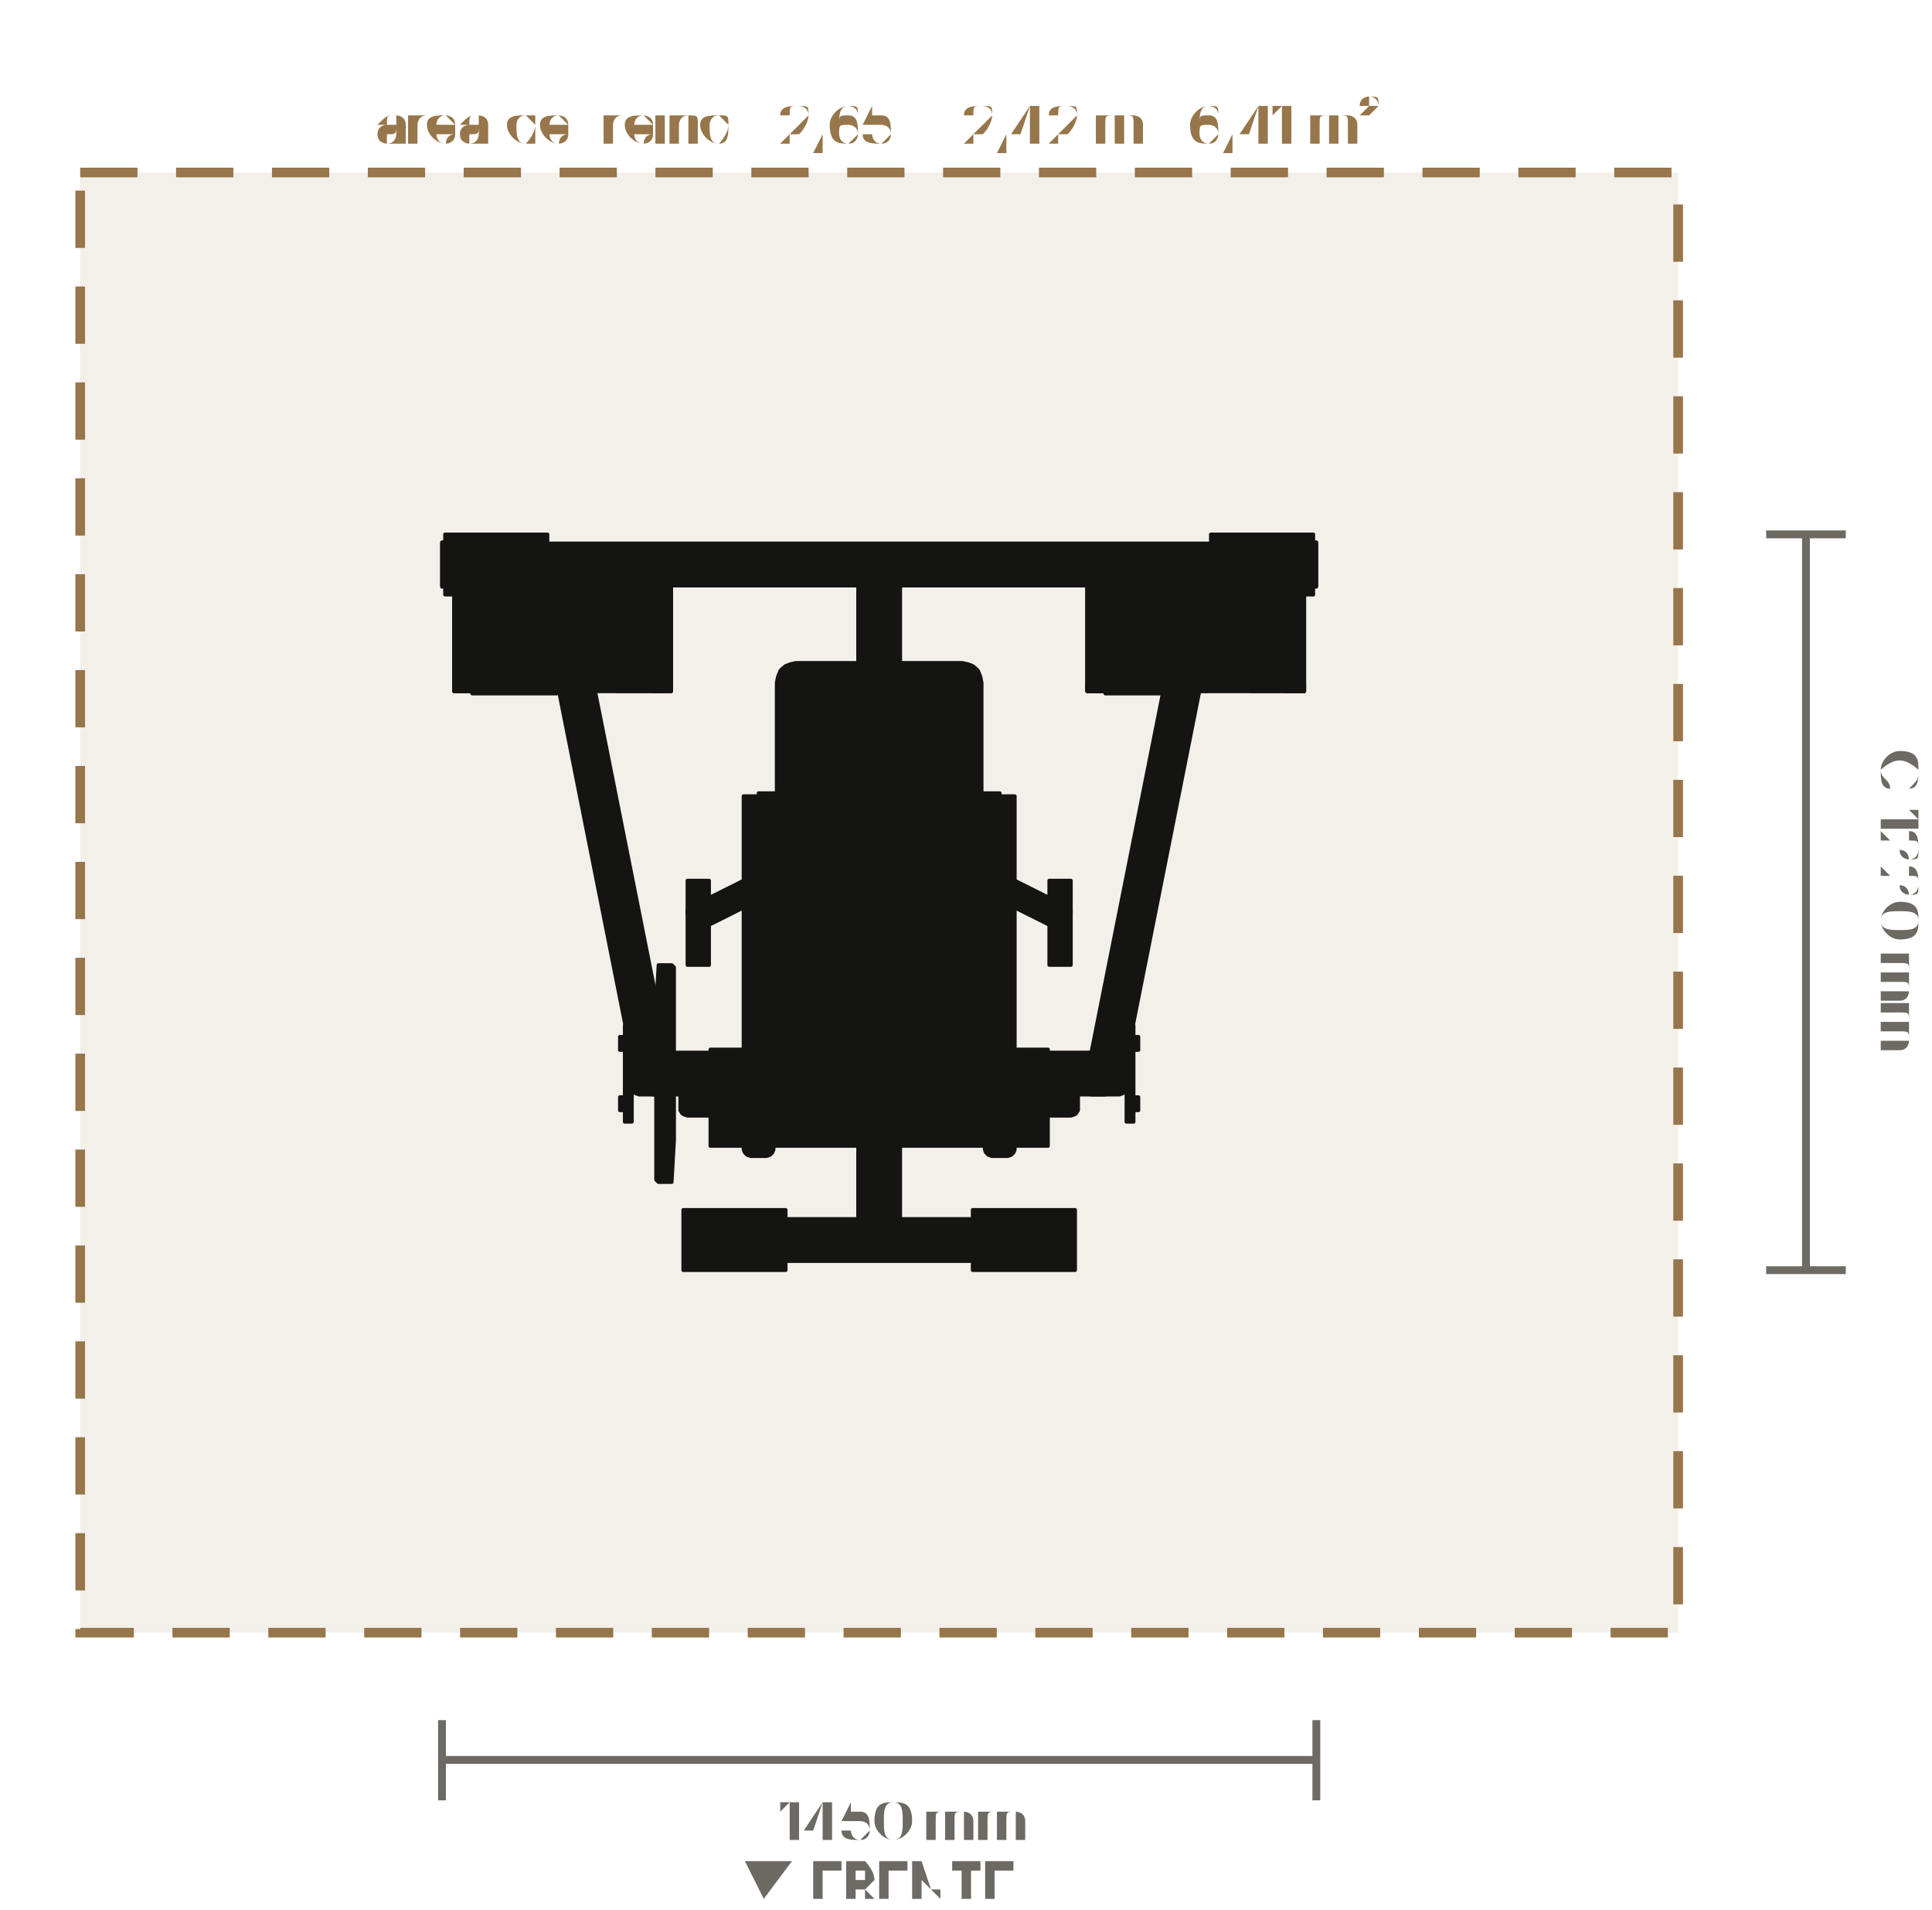
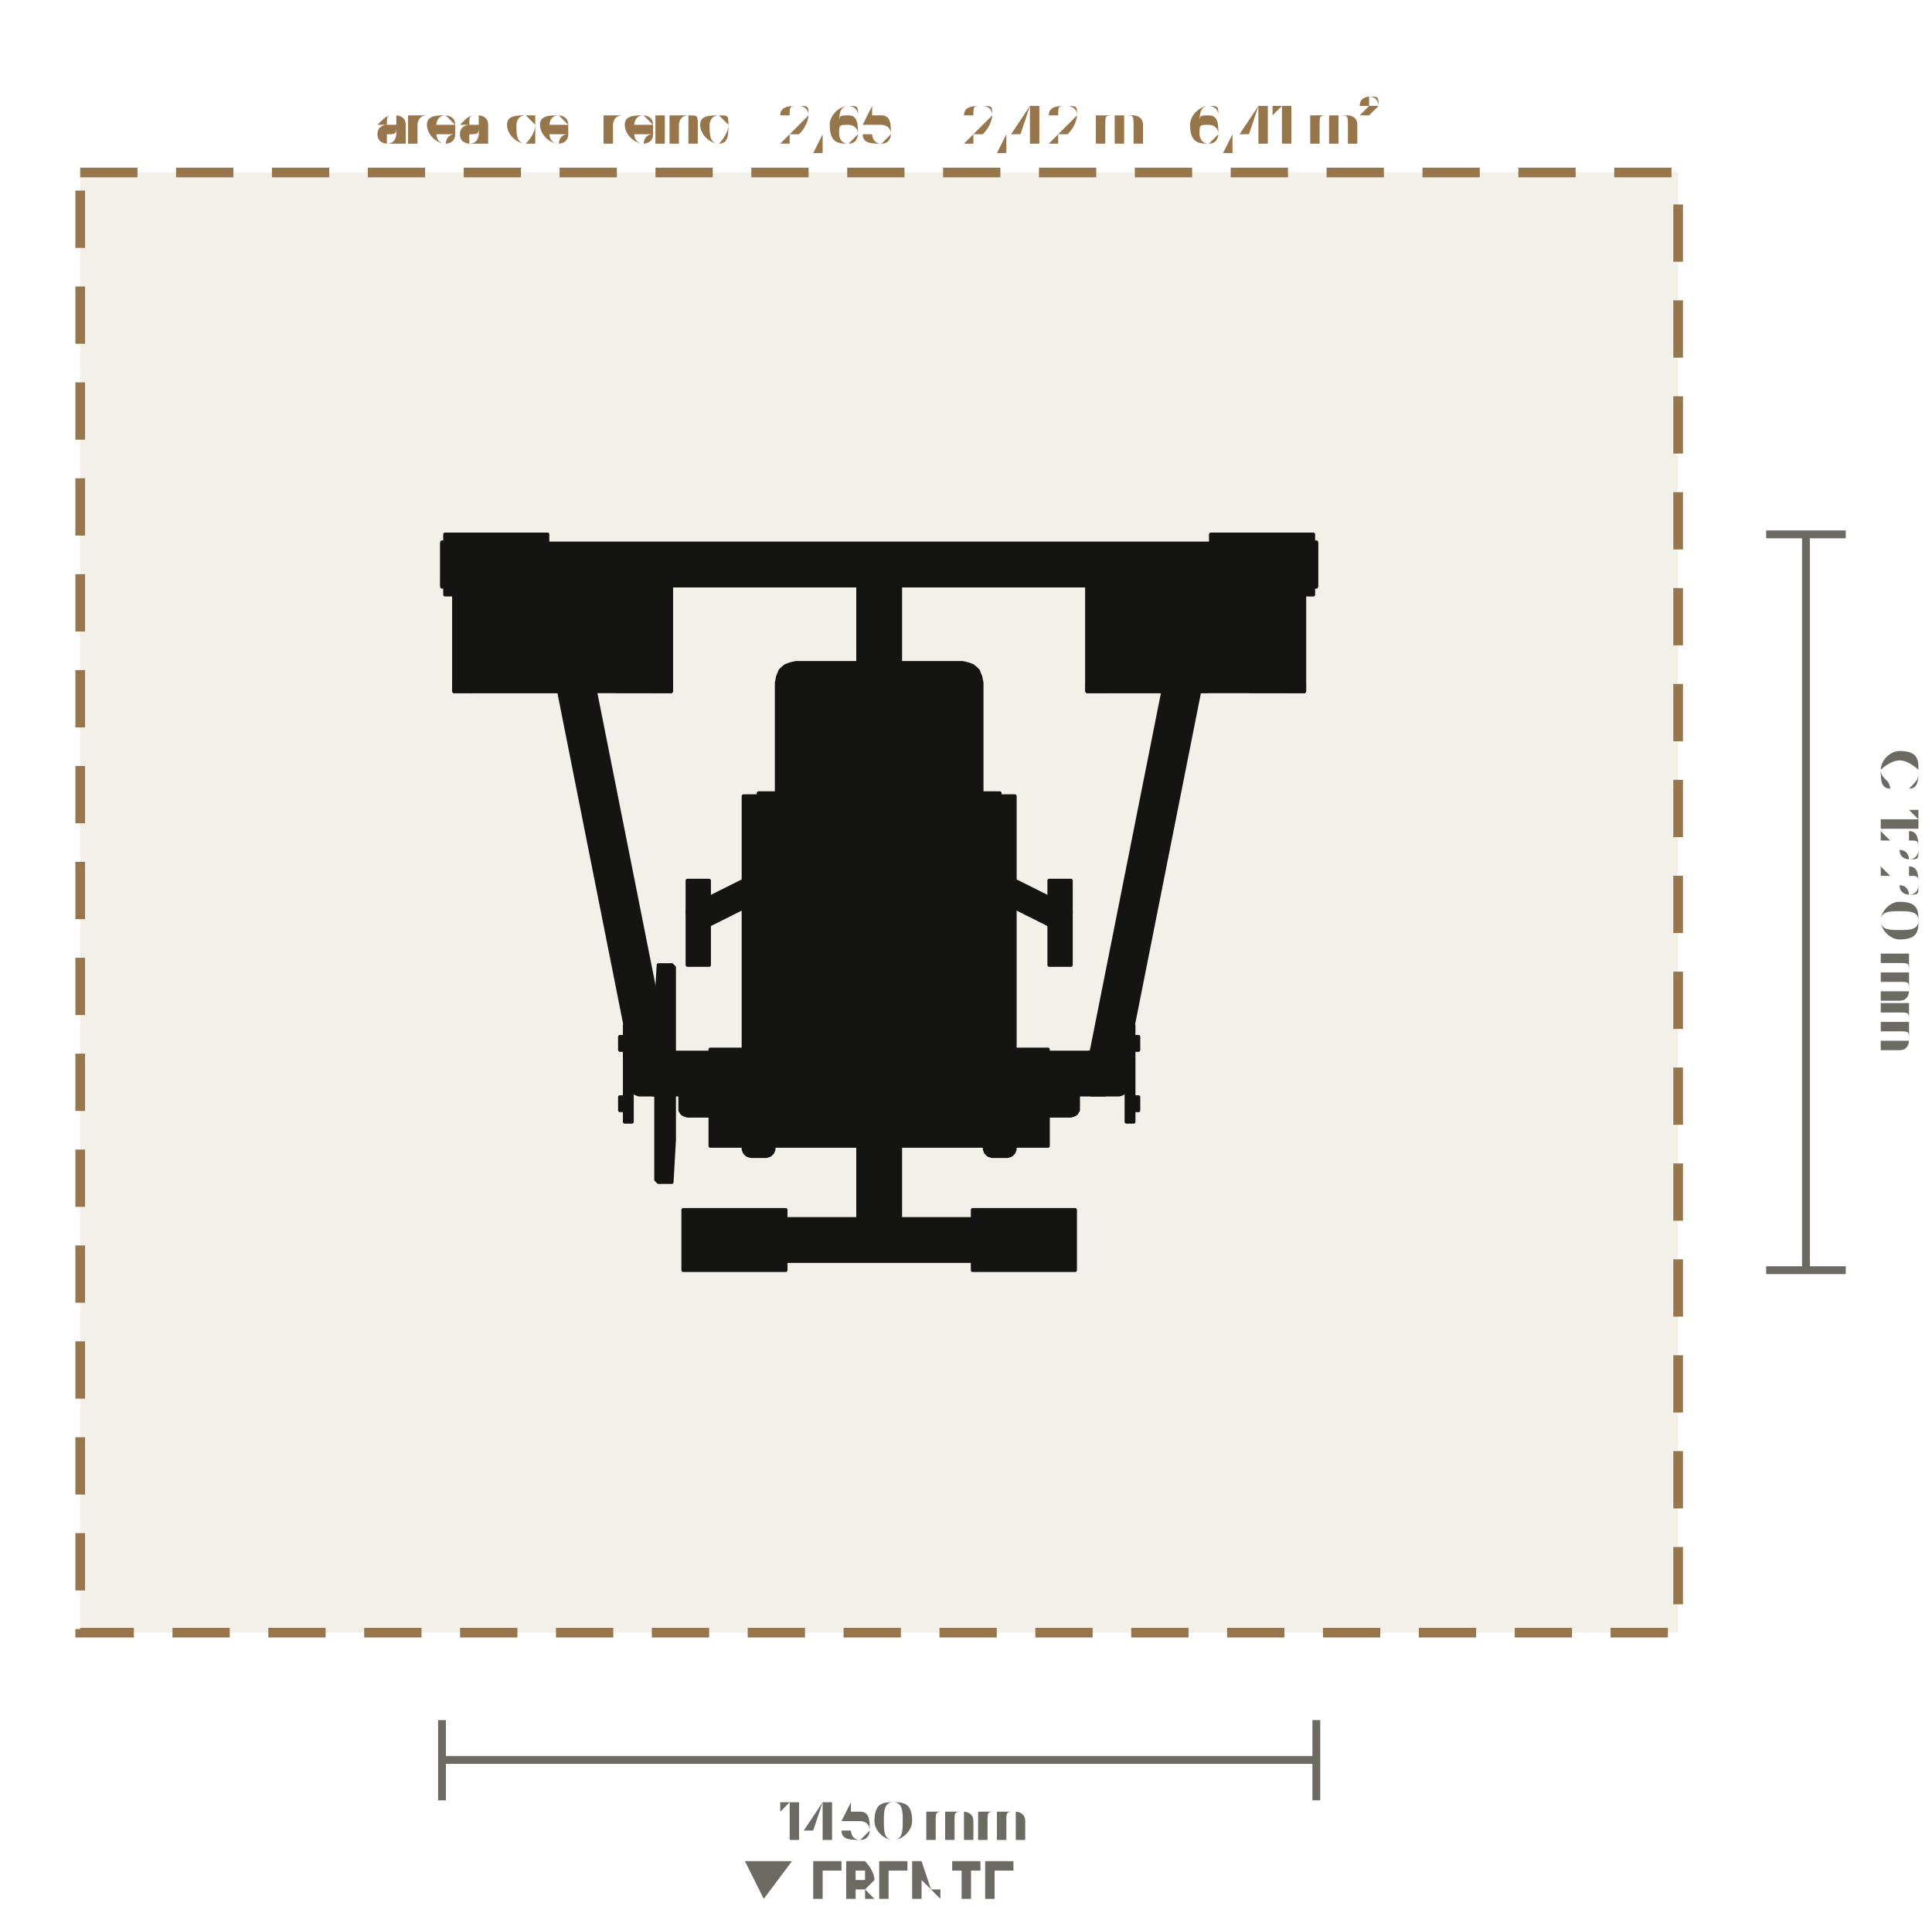
<svg xmlns="http://www.w3.org/2000/svg" viewBox="-1.458 -1.496 3.204 3.166" role="img" aria-label="Planta do Cadeira Extensora Iso-Lateral (LD-B033): 1450 × 1221 mm, com 60 cm de área de treino em volta" data-equipment="LD-B033" data-unit="m">
  <rect class="eq-zone" x="-1.325" y="-1.21" width="2.65" height="2.421" style="fill:#96764a;fill-opacity:.12;stroke:#96764a;stroke-width:0.016;stroke-dasharray:0.095 0.064" />
  <text class="eq-zone-label" x="0" y="-1.258" style="font-family:Barlow,Inter,Arial,sans-serif;font-size:0.091px;fill:#96764a;text-anchor:middle">área de treino · 2,65 × 2,42 m · 6,41 m²</text>
  <g class="eq-parts">
    <polygon class="eq-part" points="-0.725,-0.595 0.725,-0.595 0.725,-0.525 -0.725,-0.525" style="fill:#141413;stroke:#141413;stroke-width:0.006;stroke-linejoin:round" />
    <polygon class="eq-part" points="-0.035,-0.56 0.035,-0.56 0.035,0.56 -0.035,0.56" style="fill:#141413;stroke:#141413;stroke-width:0.006;stroke-linejoin:round" />
    <polygon class="eq-part" points="-0.3,0.525 0.3,0.525 0.3,0.595 -0.3,0.595" style="fill:#141413;stroke:#141413;stroke-width:0.006;stroke-linejoin:round" />
    <polygon class="eq-part" points="-0.72,-0.61 -0.55,-0.61 -0.55,-0.51 -0.72,-0.51" style="fill:#141413;stroke:#141413;stroke-width:0.006;stroke-linejoin:round" />
    <polygon class="eq-part" points="-0.701,-0.56 -0.701,-0.563 -0.7,-0.566 -0.698,-0.568 -0.696,-0.57 -0.693,-0.571 -0.69,-0.571 -0.687,-0.571 -0.684,-0.57 -0.682,-0.568 -0.68,-0.566 -0.679,-0.563 -0.679,-0.56 -0.679,-0.557 -0.68,-0.555 -0.682,-0.553 -0.684,-0.551 -0.687,-0.55 -0.69,-0.549 -0.693,-0.55 -0.696,-0.551 -0.698,-0.553 -0.7,-0.555 -0.701,-0.557" style="fill:#141413;stroke:#141413;stroke-width:0.006;stroke-linejoin:round" />
    <polygon class="eq-part" points="-0.591,-0.56 -0.591,-0.563 -0.59,-0.566 -0.588,-0.568 -0.586,-0.57 -0.583,-0.571 -0.58,-0.571 -0.577,-0.571 -0.575,-0.57 -0.572,-0.568 -0.571,-0.566 -0.569,-0.563 -0.569,-0.56 -0.569,-0.557 -0.571,-0.555 -0.572,-0.553 -0.575,-0.551 -0.577,-0.55 -0.58,-0.549 -0.583,-0.55 -0.586,-0.551 -0.588,-0.553 -0.59,-0.555 -0.591,-0.557" style="fill:#141413;stroke:#141413;stroke-width:0.006;stroke-linejoin:round" />
    <polygon class="eq-part" points="-0.325,0.51 -0.155,0.51 -0.155,0.61 -0.325,0.61" style="fill:#141413;stroke:#141413;stroke-width:0.006;stroke-linejoin:round" />
    <polygon class="eq-part" points="-0.306,0.56 -0.306,0.557 -0.304,0.555 -0.303,0.553 -0.3,0.551 -0.298,0.55 -0.295,0.549 -0.292,0.55 -0.289,0.551 -0.287,0.553 -0.285,0.555 -0.284,0.557 -0.284,0.56 -0.284,0.563 -0.285,0.566 -0.287,0.568 -0.289,0.57 -0.292,0.571 -0.295,0.571 -0.298,0.571 -0.3,0.57 -0.303,0.568 -0.304,0.566 -0.306,0.563" style="fill:#141413;stroke:#141413;stroke-width:0.006;stroke-linejoin:round" />
    <polygon class="eq-part" points="-0.196,0.56 -0.196,0.557 -0.195,0.555 -0.193,0.553 -0.191,0.551 -0.188,0.55 -0.185,0.549 -0.182,0.55 -0.179,0.551 -0.177,0.553 -0.175,0.555 -0.174,0.557 -0.174,0.56 -0.174,0.563 -0.175,0.566 -0.177,0.568 -0.179,0.57 -0.182,0.571 -0.185,0.571 -0.188,0.571 -0.191,0.57 -0.193,0.568 -0.195,0.566 -0.196,0.563" style="fill:#141413;stroke:#141413;stroke-width:0.006;stroke-linejoin:round" />
    <polygon class="eq-part" points="-0.725,-0.597 -0.713,-0.597 -0.713,-0.523 -0.725,-0.523" style="fill:#141413;stroke:#141413;stroke-width:0.006;stroke-linejoin:round" />
    <polygon class="eq-part" points="-0.3,0.523 -0.288,0.523 -0.288,0.597 -0.3,0.597" style="fill:#141413;stroke:#141413;stroke-width:0.006;stroke-linejoin:round" />
    <polygon class="eq-part" points="0.55,-0.61 0.72,-0.61 0.72,-0.51 0.55,-0.51" style="fill:#141413;stroke:#141413;stroke-width:0.006;stroke-linejoin:round" />
    <polygon class="eq-part" points="0.569,-0.56 0.569,-0.563 0.571,-0.566 0.572,-0.568 0.575,-0.57 0.577,-0.571 0.58,-0.571 0.583,-0.571 0.586,-0.57 0.588,-0.568 0.59,-0.566 0.591,-0.563 0.591,-0.56 0.591,-0.557 0.59,-0.555 0.588,-0.553 0.586,-0.551 0.583,-0.55 0.58,-0.549 0.577,-0.55 0.575,-0.551 0.572,-0.553 0.571,-0.555 0.569,-0.557" style="fill:#141413;stroke:#141413;stroke-width:0.006;stroke-linejoin:round" />
    <polygon class="eq-part" points="0.679,-0.56 0.679,-0.563 0.68,-0.566 0.682,-0.568 0.684,-0.57 0.687,-0.571 0.69,-0.571 0.693,-0.571 0.696,-0.57 0.698,-0.568 0.7,-0.566 0.701,-0.563 0.701,-0.56 0.701,-0.557 0.7,-0.555 0.698,-0.553 0.696,-0.551 0.693,-0.55 0.69,-0.549 0.687,-0.55 0.684,-0.551 0.682,-0.553 0.68,-0.555 0.679,-0.557" style="fill:#141413;stroke:#141413;stroke-width:0.006;stroke-linejoin:round" />
    <polygon class="eq-part" points="0.155,0.51 0.325,0.51 0.325,0.61 0.155,0.61" style="fill:#141413;stroke:#141413;stroke-width:0.006;stroke-linejoin:round" />
    <polygon class="eq-part" points="0.174,0.56 0.174,0.557 0.175,0.555 0.177,0.553 0.179,0.551 0.182,0.55 0.185,0.549 0.188,0.55 0.191,0.551 0.193,0.553 0.195,0.555 0.196,0.557 0.196,0.56 0.196,0.563 0.195,0.566 0.193,0.568 0.191,0.57 0.188,0.571 0.185,0.571 0.182,0.571 0.179,0.57 0.177,0.568 0.175,0.566 0.174,0.563" style="fill:#141413;stroke:#141413;stroke-width:0.006;stroke-linejoin:round" />
    <polygon class="eq-part" points="0.284,0.56 0.284,0.557 0.285,0.555 0.287,0.553 0.289,0.551 0.292,0.55 0.295,0.549 0.298,0.55 0.3,0.551 0.303,0.553 0.304,0.555 0.306,0.557 0.306,0.56 0.306,0.563 0.304,0.566 0.303,0.568 0.3,0.57 0.298,0.571 0.295,0.571 0.292,0.571 0.289,0.57 0.287,0.568 0.285,0.566 0.284,0.563" style="fill:#141413;stroke:#141413;stroke-width:0.006;stroke-linejoin:round" />
    <polygon class="eq-part" points="0.713,-0.597 0.725,-0.597 0.725,-0.523 0.713,-0.523" style="fill:#141413;stroke:#141413;stroke-width:0.006;stroke-linejoin:round" />
    <polygon class="eq-part" points="0.288,0.523 0.3,0.523 0.3,0.597 0.288,0.597" style="fill:#141413;stroke:#141413;stroke-width:0.006;stroke-linejoin:round" />
    <polygon class="eq-part" points="-0.705,-0.59 -0.675,-0.59 -0.675,-0.35 -0.705,-0.35" style="fill:#141413;stroke:#141413;stroke-width:0.006;stroke-linejoin:round" />
    <polygon class="eq-part" points="-0.375,-0.59 -0.345,-0.59 -0.345,-0.35 -0.375,-0.35" style="fill:#141413;stroke:#141413;stroke-width:0.006;stroke-linejoin:round" />
    <polygon class="eq-part" points="-0.705,-0.59 -0.345,-0.59 -0.345,-0.35 -0.705,-0.35" style="fill:#141413;stroke:#141413;stroke-width:0.006;stroke-linejoin:round" />
    <polygon class="eq-part" points="-0.705,-0.59 -0.345,-0.59 -0.345,-0.35 -0.705,-0.35" style="fill:#141413;stroke:#141413;stroke-width:0.006;stroke-linejoin:round" />
    <polygon class="eq-part" points="-0.705,-0.362 -0.505,-0.362 -0.505,-0.35 -0.705,-0.35" style="fill:#141413;stroke:#141413;stroke-width:0.006;stroke-linejoin:round" />
    <polygon class="eq-part" points="-0.435,-0.362 -0.345,-0.362 -0.345,-0.35 -0.435,-0.35" style="fill:#141413;stroke:#141413;stroke-width:0.006;stroke-linejoin:round" />
-     <polygon class="eq-part" points="-0.675,-0.35 -0.535,-0.35 -0.535,-0.346 -0.675,-0.346" style="fill:#141413;stroke:#141413;stroke-width:0.006;stroke-linejoin:round" />
    <polygon class="eq-part" points="-0.615,-0.47 -0.615,-0.473 -0.614,-0.475 -0.612,-0.477 -0.61,-0.479 -0.608,-0.48 -0.605,-0.48 -0.602,-0.48 -0.6,-0.479 -0.598,-0.477 -0.596,-0.475 -0.595,-0.473 -0.595,-0.47 -0.595,-0.468 -0.596,-0.465 -0.598,-0.463 -0.6,-0.462 -0.602,-0.461 -0.605,-0.46 -0.608,-0.461 -0.61,-0.462 -0.612,-0.463 -0.614,-0.465 -0.615,-0.468" style="fill:#141413;stroke:#141413;stroke-width:0.006;stroke-linejoin:round" />
    <polygon class="eq-part" points="-0.455,-0.47 -0.455,-0.473 -0.454,-0.475 -0.452,-0.477 -0.45,-0.479 -0.448,-0.48 -0.445,-0.48 -0.442,-0.48 -0.44,-0.479 -0.438,-0.477 -0.436,-0.475 -0.435,-0.473 -0.435,-0.47 -0.435,-0.468 -0.436,-0.465 -0.438,-0.463 -0.44,-0.462 -0.442,-0.461 -0.445,-0.46 -0.448,-0.461 -0.45,-0.462 -0.452,-0.463 -0.454,-0.465 -0.455,-0.468" style="fill:#141413;stroke:#141413;stroke-width:0.006;stroke-linejoin:round" />
    <polygon class="eq-part" points="-0.655,-0.55 -0.395,-0.55 -0.395,-0.39 -0.655,-0.39" style="fill:#141413;stroke:#141413;stroke-width:0.006;stroke-linejoin:round" />
    <polygon class="eq-part" points="-0.655,-0.55 -0.395,-0.55 -0.395,-0.39 -0.655,-0.39" style="fill:#141413;stroke:#141413;stroke-width:0.006;stroke-linejoin:round" />
    <polygon class="eq-part" points="-0.529,-0.47 -0.529,-0.471 -0.528,-0.472 -0.528,-0.473 -0.527,-0.474 -0.526,-0.474 -0.525,-0.474 -0.524,-0.474 -0.523,-0.474 -0.522,-0.473 -0.521,-0.472 -0.521,-0.471 -0.521,-0.47 -0.521,-0.469 -0.521,-0.468 -0.522,-0.468 -0.523,-0.467 -0.524,-0.467 -0.525,-0.466 -0.526,-0.467 -0.527,-0.467 -0.528,-0.468 -0.528,-0.468 -0.529,-0.469" style="fill:#141413;stroke:#141413;stroke-width:0.006;stroke-linejoin:round" />
    <polygon class="eq-part" points="-0.645,-0.535 -0.405,-0.535 -0.405,-0.405 -0.645,-0.405" style="fill:#141413;stroke:#141413;stroke-width:0.006;stroke-linejoin:round" />
    <polygon class="eq-part" points="-0.645,-0.535 -0.405,-0.535 -0.405,-0.405 -0.645,-0.405" style="fill:#141413;stroke:#141413;stroke-width:0.006;stroke-linejoin:round" />
    <polygon class="eq-part" points="-0.645,-0.535 -0.405,-0.535 -0.405,-0.405 -0.645,-0.405" style="fill:#141413;stroke:#141413;stroke-width:0.006;stroke-linejoin:round" />
    <polygon class="eq-part" points="-0.645,-0.535 -0.405,-0.535 -0.405,-0.405 -0.645,-0.405" style="fill:#141413;stroke:#141413;stroke-width:0.006;stroke-linejoin:round" />
    <polygon class="eq-part" points="-0.645,-0.535 -0.405,-0.535 -0.405,-0.405 -0.645,-0.405" style="fill:#141413;stroke:#141413;stroke-width:0.006;stroke-linejoin:round" />
    <polygon class="eq-part" points="-0.645,-0.535 -0.405,-0.535 -0.405,-0.405 -0.645,-0.405" style="fill:#141413;stroke:#141413;stroke-width:0.006;stroke-linejoin:round" />
    <polygon class="eq-part" points="-0.645,-0.535 -0.405,-0.535 -0.405,-0.405 -0.645,-0.405" style="fill:#141413;stroke:#141413;stroke-width:0.006;stroke-linejoin:round" />
    <polygon class="eq-part" points="-0.645,-0.535 -0.405,-0.535 -0.405,-0.405 -0.645,-0.405" style="fill:#141413;stroke:#141413;stroke-width:0.006;stroke-linejoin:round" />
    <polygon class="eq-part" points="-0.645,-0.535 -0.405,-0.535 -0.405,-0.405 -0.645,-0.405" style="fill:#141413;stroke:#141413;stroke-width:0.006;stroke-linejoin:round" />
    <polygon class="eq-part" points="-0.531,-0.47 -0.531,-0.472 -0.53,-0.473 -0.529,-0.475 -0.528,-0.476 -0.527,-0.476 -0.525,-0.476 -0.523,-0.476 -0.522,-0.476 -0.521,-0.475 -0.52,-0.473 -0.519,-0.472 -0.519,-0.47 -0.519,-0.469 -0.52,-0.467 -0.521,-0.466 -0.522,-0.465 -0.523,-0.465 -0.525,-0.464 -0.527,-0.465 -0.528,-0.465 -0.529,-0.466 -0.53,-0.467 -0.531,-0.469" style="fill:#141413;stroke:#141413;stroke-width:0.006;stroke-linejoin:round" />
    <polygon class="eq-part" points="-0.531,-0.425 -0.519,-0.425 -0.519,-0.355 -0.531,-0.355" style="fill:#141413;stroke:#141413;stroke-width:0.006;stroke-linejoin:round" />
    <polygon class="eq-part" points="-0.675,-0.59 -0.375,-0.59 -0.375,-0.578 -0.675,-0.578" style="fill:#141413;stroke:#141413;stroke-width:0.006;stroke-linejoin:round" />
    <polygon class="eq-part" points="0.345,-0.59 0.375,-0.59 0.375,-0.35 0.345,-0.35" style="fill:#141413;stroke:#141413;stroke-width:0.006;stroke-linejoin:round" />
    <polygon class="eq-part" points="0.675,-0.59 0.705,-0.59 0.705,-0.35 0.675,-0.35" style="fill:#141413;stroke:#141413;stroke-width:0.006;stroke-linejoin:round" />
    <polygon class="eq-part" points="0.345,-0.59 0.705,-0.59 0.705,-0.35 0.345,-0.35" style="fill:#141413;stroke:#141413;stroke-width:0.006;stroke-linejoin:round" />
    <polygon class="eq-part" points="0.345,-0.59 0.705,-0.59 0.705,-0.35 0.345,-0.35" style="fill:#141413;stroke:#141413;stroke-width:0.006;stroke-linejoin:round" />
    <polygon class="eq-part" points="0.345,-0.362 0.545,-0.362 0.545,-0.35 0.345,-0.35" style="fill:#141413;stroke:#141413;stroke-width:0.006;stroke-linejoin:round" />
    <polygon class="eq-part" points="0.615,-0.362 0.705,-0.362 0.705,-0.35 0.615,-0.35" style="fill:#141413;stroke:#141413;stroke-width:0.006;stroke-linejoin:round" />
-     <polygon class="eq-part" points="0.375,-0.35 0.515,-0.35 0.515,-0.346 0.375,-0.346" style="fill:#141413;stroke:#141413;stroke-width:0.006;stroke-linejoin:round" />
    <polygon class="eq-part" points="0.435,-0.47 0.435,-0.473 0.436,-0.475 0.438,-0.477 0.44,-0.479 0.442,-0.48 0.445,-0.48 0.448,-0.48 0.45,-0.479 0.452,-0.477 0.454,-0.475 0.455,-0.473 0.455,-0.47 0.455,-0.468 0.454,-0.465 0.452,-0.463 0.45,-0.462 0.448,-0.461 0.445,-0.46 0.442,-0.461 0.44,-0.462 0.438,-0.463 0.436,-0.465 0.435,-0.468" style="fill:#141413;stroke:#141413;stroke-width:0.006;stroke-linejoin:round" />
    <polygon class="eq-part" points="0.595,-0.47 0.595,-0.473 0.596,-0.475 0.598,-0.477 0.6,-0.479 0.602,-0.48 0.605,-0.48 0.608,-0.48 0.61,-0.479 0.612,-0.477 0.614,-0.475 0.615,-0.473 0.615,-0.47 0.615,-0.468 0.614,-0.465 0.612,-0.463 0.61,-0.462 0.608,-0.461 0.605,-0.46 0.602,-0.461 0.6,-0.462 0.598,-0.463 0.596,-0.465 0.595,-0.468" style="fill:#141413;stroke:#141413;stroke-width:0.006;stroke-linejoin:round" />
    <polygon class="eq-part" points="0.395,-0.55 0.655,-0.55 0.655,-0.39 0.395,-0.39" style="fill:#141413;stroke:#141413;stroke-width:0.006;stroke-linejoin:round" />
    <polygon class="eq-part" points="0.395,-0.55 0.655,-0.55 0.655,-0.39 0.395,-0.39" style="fill:#141413;stroke:#141413;stroke-width:0.006;stroke-linejoin:round" />
    <polygon class="eq-part" points="0.521,-0.47 0.521,-0.471 0.521,-0.472 0.522,-0.473 0.523,-0.474 0.524,-0.474 0.525,-0.474 0.526,-0.474 0.527,-0.474 0.528,-0.473 0.528,-0.472 0.529,-0.471 0.529,-0.47 0.529,-0.469 0.528,-0.468 0.528,-0.468 0.527,-0.467 0.526,-0.467 0.525,-0.466 0.524,-0.467 0.523,-0.467 0.522,-0.468 0.521,-0.468 0.521,-0.469" style="fill:#141413;stroke:#141413;stroke-width:0.006;stroke-linejoin:round" />
    <polygon class="eq-part" points="0.405,-0.535 0.645,-0.535 0.645,-0.405 0.405,-0.405" style="fill:#141413;stroke:#141413;stroke-width:0.006;stroke-linejoin:round" />
    <polygon class="eq-part" points="0.405,-0.535 0.645,-0.535 0.645,-0.405 0.405,-0.405" style="fill:#141413;stroke:#141413;stroke-width:0.006;stroke-linejoin:round" />
    <polygon class="eq-part" points="0.405,-0.535 0.645,-0.535 0.645,-0.405 0.405,-0.405" style="fill:#141413;stroke:#141413;stroke-width:0.006;stroke-linejoin:round" />
    <polygon class="eq-part" points="0.405,-0.535 0.645,-0.535 0.645,-0.405 0.405,-0.405" style="fill:#141413;stroke:#141413;stroke-width:0.006;stroke-linejoin:round" />
    <polygon class="eq-part" points="0.405,-0.535 0.645,-0.535 0.645,-0.405 0.405,-0.405" style="fill:#141413;stroke:#141413;stroke-width:0.006;stroke-linejoin:round" />
    <polygon class="eq-part" points="0.405,-0.535 0.645,-0.535 0.645,-0.405 0.405,-0.405" style="fill:#141413;stroke:#141413;stroke-width:0.006;stroke-linejoin:round" />
    <polygon class="eq-part" points="0.405,-0.535 0.645,-0.535 0.645,-0.405 0.405,-0.405" style="fill:#141413;stroke:#141413;stroke-width:0.006;stroke-linejoin:round" />
    <polygon class="eq-part" points="0.405,-0.535 0.645,-0.535 0.645,-0.405 0.405,-0.405" style="fill:#141413;stroke:#141413;stroke-width:0.006;stroke-linejoin:round" />
    <polygon class="eq-part" points="0.405,-0.535 0.645,-0.535 0.645,-0.405 0.405,-0.405" style="fill:#141413;stroke:#141413;stroke-width:0.006;stroke-linejoin:round" />
    <polygon class="eq-part" points="0.519,-0.47 0.519,-0.472 0.52,-0.473 0.521,-0.475 0.522,-0.476 0.523,-0.476 0.525,-0.476 0.527,-0.476 0.528,-0.476 0.529,-0.475 0.53,-0.473 0.531,-0.472 0.531,-0.47 0.531,-0.469 0.53,-0.467 0.529,-0.466 0.528,-0.465 0.527,-0.465 0.525,-0.464 0.523,-0.465 0.522,-0.465 0.521,-0.466 0.52,-0.467 0.519,-0.469" style="fill:#141413;stroke:#141413;stroke-width:0.006;stroke-linejoin:round" />
    <polygon class="eq-part" points="0.519,-0.425 0.531,-0.425 0.531,-0.355 0.519,-0.355" style="fill:#141413;stroke:#141413;stroke-width:0.006;stroke-linejoin:round" />
    <polygon class="eq-part" points="0.375,-0.59 0.675,-0.59 0.675,-0.578 0.375,-0.578" style="fill:#141413;stroke:#141413;stroke-width:0.006;stroke-linejoin:round" />
    <polygon class="eq-part" points="-0.035,0.021 -0.035,0.018 -0.033,0.015 -0.032,0.012 -0.029,0.01 -0.026,0.009 -0.023,0.009 0.023,0.009 0.026,0.009 0.029,0.01 0.032,0.012 0.033,0.015 0.035,0.018 0.035,0.021 0.035,0.067 0.035,0.07 0.033,0.073 0.032,0.075 0.029,0.077 0.026,0.078 0.023,0.079 -0.023,0.079 -0.026,0.078 -0.029,0.077 -0.032,0.075 -0.033,0.073 -0.035,0.07 -0.035,0.067" style="fill:#141413;stroke:#141413;stroke-width:0.006;stroke-linejoin:round" />
    <polygon class="eq-part" points="0.035,0.021 0.047,0.021 0.047,0.066 0.035,0.066" style="fill:#141413;stroke:#141413;stroke-width:0.006;stroke-linejoin:round" />
    <polygon class="eq-part" points="0.033,0.044 0.033,0.042 0.033,0.04 0.033,0.039 0.034,0.038 0.034,0.037 0.035,0.037 0.115,0.037 0.116,0.037 0.116,0.038 0.117,0.039 0.117,0.04 0.117,0.042 0.117,0.044 0.117,0.046 0.117,0.047 0.117,0.049 0.116,0.05 0.116,0.051 0.115,0.051 0.035,0.051 0.034,0.051 0.034,0.05 0.033,0.049 0.033,0.047 0.033,0.046" style="fill:#141413;stroke:#141413;stroke-width:0.006;stroke-linejoin:round" />
    <polygon class="eq-part" points="-0.22,-0.144 -0.218,-0.154 -0.215,-0.162 -0.21,-0.167 -0.206,-0.171 -0.198,-0.174 -0.188,-0.176 0.188,-0.176 0.198,-0.174 0.206,-0.171 0.21,-0.167 0.215,-0.162 0.218,-0.154 0.22,-0.144 0.22,0.232 0.218,0.242 0.215,0.249 0.21,0.254 0.206,0.258 0.198,0.262 0.188,0.264 -0.188,0.264 -0.198,0.262 -0.206,0.258 -0.21,0.254 -0.215,0.249 -0.218,0.242 -0.22,0.232" style="fill:#141413;stroke:#141413;stroke-width:0.006;stroke-linejoin:round" />
    <polygon class="eq-part" points="-0.17,-0.364 -0.168,-0.374 -0.164,-0.384 -0.16,-0.388 -0.155,-0.392 -0.147,-0.395 -0.138,-0.397 0.138,-0.397 0.147,-0.395 0.155,-0.392 0.16,-0.388 0.164,-0.384 0.168,-0.374 0.17,-0.364 0.17,-0.177 0.168,-0.167 0.164,-0.158 0.16,-0.153 0.155,-0.149 0.147,-0.146 0.138,-0.144 -0.138,-0.144 -0.147,-0.146 -0.155,-0.149 -0.16,-0.153 -0.164,-0.158 -0.168,-0.167 -0.17,-0.177" style="fill:#141413;stroke:#141413;stroke-width:0.006;stroke-linejoin:round" />
    <polygon class="eq-part" points="-0.03,-0.396 -0.028,-0.402 -0.024,-0.406 -0.018,-0.407 0.018,-0.407 0.024,-0.406 0.028,-0.402 0.03,-0.396 0.03,-0.218 0.028,-0.212 0.024,-0.208 0.018,-0.206 -0.018,-0.206 -0.024,-0.208 -0.028,-0.212 -0.03,-0.218" style="fill:#141413;stroke:#141413;stroke-width:0.006;stroke-linejoin:round" />
    <polygon class="eq-part" points="-0.225,-0.176 -0.175,-0.176 -0.175,0.41 -0.177,0.415 -0.181,0.419 -0.187,0.421 -0.213,0.421 -0.219,0.419 -0.223,0.415 -0.225,0.41" style="fill:#141413;stroke:#141413;stroke-width:0.006;stroke-linejoin:round" />
    <polygon class="eq-part" points="0.175,-0.176 0.225,-0.176 0.225,0.41 0.223,0.415 0.219,0.419 0.213,0.421 0.187,0.421 0.181,0.419 0.177,0.415 0.175,0.41" style="fill:#141413;stroke:#141413;stroke-width:0.006;stroke-linejoin:round" />
    <polygon class="eq-part" points="-0.2,-0.181 0.2,-0.181 0.2,-0.131 -0.2,-0.131" style="fill:#141413;stroke:#141413;stroke-width:0.006;stroke-linejoin:round" />
    <polygon class="eq-part" points="-0.318,0.016 -0.318,0.014 -0.317,0.012 -0.317,0.01 -0.315,0.009 -0.203,-0.047 -0.201,-0.048 -0.199,-0.048 -0.197,-0.047 -0.196,-0.045 -0.194,-0.044 -0.193,-0.042 -0.183,-0.023 -0.182,-0.021 -0.182,-0.018 -0.182,-0.016 -0.183,-0.014 -0.183,-0.012 -0.185,-0.011 -0.297,0.045 -0.299,0.045 -0.301,0.045 -0.303,0.044 -0.304,0.043 -0.306,0.041 -0.307,0.039 -0.317,0.021 -0.318,0.018" style="fill:#141413;stroke:#141413;stroke-width:0.006;stroke-linejoin:round" />
    <polygon class="eq-part" points="-0.318,-0.036 -0.282,-0.036 -0.282,0.104 -0.318,0.104" style="fill:#141413;stroke:#141413;stroke-width:0.006;stroke-linejoin:round" />
    <polygon class="eq-part" points="0.182,-0.018 0.182,-0.021 0.183,-0.023 0.193,-0.042 0.194,-0.044 0.196,-0.045 0.197,-0.047 0.199,-0.048 0.201,-0.048 0.203,-0.047 0.315,0.009 0.317,0.01 0.317,0.012 0.318,0.014 0.318,0.016 0.318,0.018 0.317,0.021 0.307,0.039 0.306,0.041 0.304,0.043 0.303,0.044 0.301,0.045 0.299,0.045 0.297,0.045 0.185,-0.011 0.183,-0.012 0.183,-0.014 0.182,-0.016" style="fill:#141413;stroke:#141413;stroke-width:0.006;stroke-linejoin:round" />
    <polygon class="eq-part" points="0.282,-0.036 0.318,-0.036 0.318,0.104 0.282,0.104" style="fill:#141413;stroke:#141413;stroke-width:0.006;stroke-linejoin:round" />
    <polygon class="eq-part" points="-0.04,0.244 0.04,0.244 0.04,0.324 -0.04,0.324" style="fill:#141413;stroke:#141413;stroke-width:0.006;stroke-linejoin:round" />
    <polygon class="eq-part" points="-0.37,0.174 -0.366,0.104 -0.344,0.104 -0.34,0.108 -0.34,0.394 -0.344,0.464 -0.366,0.464 -0.37,0.46" style="fill:#141413;stroke:#141413;stroke-width:0.006;stroke-linejoin:round" />
    <polygon class="eq-part" points="0.27,0.266 0.27,0.263 0.272,0.26 0.274,0.257 0.276,0.256 0.279,0.254 0.282,0.254 0.318,0.254 0.321,0.254 0.324,0.256 0.327,0.257 0.328,0.26 0.33,0.263 0.33,0.266 0.33,0.342 0.33,0.345 0.328,0.348 0.327,0.35 0.324,0.352 0.321,0.353 0.318,0.354 0.282,0.354 0.279,0.353 0.276,0.352 0.274,0.35 0.272,0.348 0.27,0.345 0.27,0.342" style="fill:#141413;stroke:#141413;stroke-width:0.006;stroke-linejoin:round" />
    <polygon class="eq-part" points="-0.33,0.266 -0.33,0.263 -0.328,0.26 -0.327,0.257 -0.324,0.256 -0.321,0.254 -0.318,0.254 -0.282,0.254 -0.279,0.254 -0.276,0.256 -0.274,0.257 -0.272,0.26 -0.27,0.263 -0.27,0.266 -0.27,0.342 -0.27,0.345 -0.272,0.348 -0.274,0.35 -0.276,0.352 -0.279,0.353 -0.282,0.354 -0.318,0.354 -0.321,0.353 -0.324,0.352 -0.327,0.35 -0.328,0.348 -0.33,0.345 -0.33,0.342" style="fill:#141413;stroke:#141413;stroke-width:0.006;stroke-linejoin:round" />
    <polygon class="eq-part" points="-0.28,0.244 0.28,0.244 0.28,0.404 -0.28,0.404" style="fill:#141413;stroke:#141413;stroke-width:0.006;stroke-linejoin:round" />
    <polygon class="eq-part" points="0.34,0.261 0.34,0.258 0.342,0.255 0.344,0.252 0.346,0.25 0.349,0.249 0.352,0.249 0.398,0.249 0.401,0.249 0.404,0.25 0.406,0.252 0.408,0.255 0.41,0.258 0.41,0.261 0.41,0.307 0.41,0.31 0.408,0.313 0.406,0.315 0.404,0.317 0.401,0.318 0.398,0.319 0.352,0.319 0.349,0.318 0.346,0.317 0.344,0.315 0.342,0.313 0.34,0.31 0.34,0.307" style="fill:#141413;stroke:#141413;stroke-width:0.006;stroke-linejoin:round" />
    <polygon class="eq-part" points="-0.41,0.261 -0.41,0.258 -0.408,0.255 -0.406,0.252 -0.404,0.25 -0.401,0.249 -0.398,0.249 -0.352,0.249 -0.349,0.249 -0.346,0.25 -0.344,0.252 -0.342,0.255 -0.34,0.258 -0.34,0.261 -0.34,0.307 -0.34,0.31 -0.342,0.313 -0.344,0.315 -0.346,0.317 -0.349,0.318 -0.352,0.319 -0.398,0.319 -0.401,0.318 -0.404,0.317 -0.406,0.315 -0.408,0.313 -0.41,0.31 -0.41,0.307" style="fill:#141413;stroke:#141413;stroke-width:0.006;stroke-linejoin:round" />
    <polygon class="eq-part" points="-0.375,0.249 0.375,0.249 0.375,0.319 -0.375,0.319" style="fill:#141413;stroke:#141413;stroke-width:0.006;stroke-linejoin:round" />
    <polygon class="eq-part" points="0.41,0.204 0.422,0.204 0.422,0.364 0.41,0.364" style="fill:#141413;stroke:#141413;stroke-width:0.006;stroke-linejoin:round" />
    <polygon class="eq-part" points="0.422,0.223 0.43,0.223 0.43,0.245 0.422,0.245" style="fill:#141413;stroke:#141413;stroke-width:0.006;stroke-linejoin:round" />
    <polygon class="eq-part" points="0.422,0.323 0.43,0.323 0.43,0.345 0.422,0.345" style="fill:#141413;stroke:#141413;stroke-width:0.006;stroke-linejoin:round" />
    <polygon class="eq-part" points="-0.422,0.204 -0.41,0.204 -0.41,0.364 -0.422,0.364" style="fill:#141413;stroke:#141413;stroke-width:0.006;stroke-linejoin:round" />
    <polygon class="eq-part" points="-0.43,0.223 -0.422,0.223 -0.422,0.245 -0.43,0.245" style="fill:#141413;stroke:#141413;stroke-width:0.006;stroke-linejoin:round" />
    <polygon class="eq-part" points="-0.43,0.323 -0.422,0.323 -0.422,0.345 -0.43,0.345" style="fill:#141413;stroke:#141413;stroke-width:0.006;stroke-linejoin:round" />
    <polygon class="eq-part" points="0.346,0.278 0.496,-0.476 0.554,-0.465 0.404,0.29" style="fill:#141413;stroke:#141413;stroke-width:0.006;stroke-linejoin:round" />
    <polygon class="eq-part" points="-0.554,-0.465 -0.496,-0.476 -0.346,0.278 -0.404,0.29" style="fill:#141413;stroke:#141413;stroke-width:0.006;stroke-linejoin:round" />
  </g>
  <line class="eq-dim" x1="-0.725" y1="1.422" x2="0.725" y2="1.422" style="stroke:#6d6a63;stroke-width:0.013" />
  <line class="eq-dim" x1="-0.725" y1="1.356" x2="-0.725" y2="1.489" style="stroke:#6d6a63;stroke-width:0.013" />
  <line class="eq-dim" x1="0.725" y1="1.356" x2="0.725" y2="1.489" style="stroke:#6d6a63;stroke-width:0.013" />
  <text class="eq-text" x="0" y="1.556" style="font-family:Barlow,Inter,Arial,sans-serif;font-size:0.095px;fill:#6d6a63;text-anchor:middle">L 1450 mm</text>
  <line class="eq-dim" x1="1.537" y1="-0.61" x2="1.537" y2="0.61" style="stroke:#6d6a63;stroke-width:0.013" />
  <line class="eq-dim" x1="1.471" y1="-0.61" x2="1.603" y2="-0.61" style="stroke:#6d6a63;stroke-width:0.013" />
  <line class="eq-dim" x1="1.471" y1="0.61" x2="1.603" y2="0.61" style="stroke:#6d6a63;stroke-width:0.013" />
  <text class="eq-text" x="1.661" y="0" transform="rotate(90 1.661 0)" style="font-family:Barlow,Inter,Arial,sans-serif;font-size:0.095px;fill:#6d6a63;text-anchor:middle">C 1220 mm</text>
  <text class="eq-text" x="0" y="1.651" style="font-family:Barlow,Inter,Arial,sans-serif;font-size:0.095px;fill:#6d6a63;text-anchor:middle;font-size:0.076px;letter-spacing:.1em">▼ FRENTE</text>
</svg>
